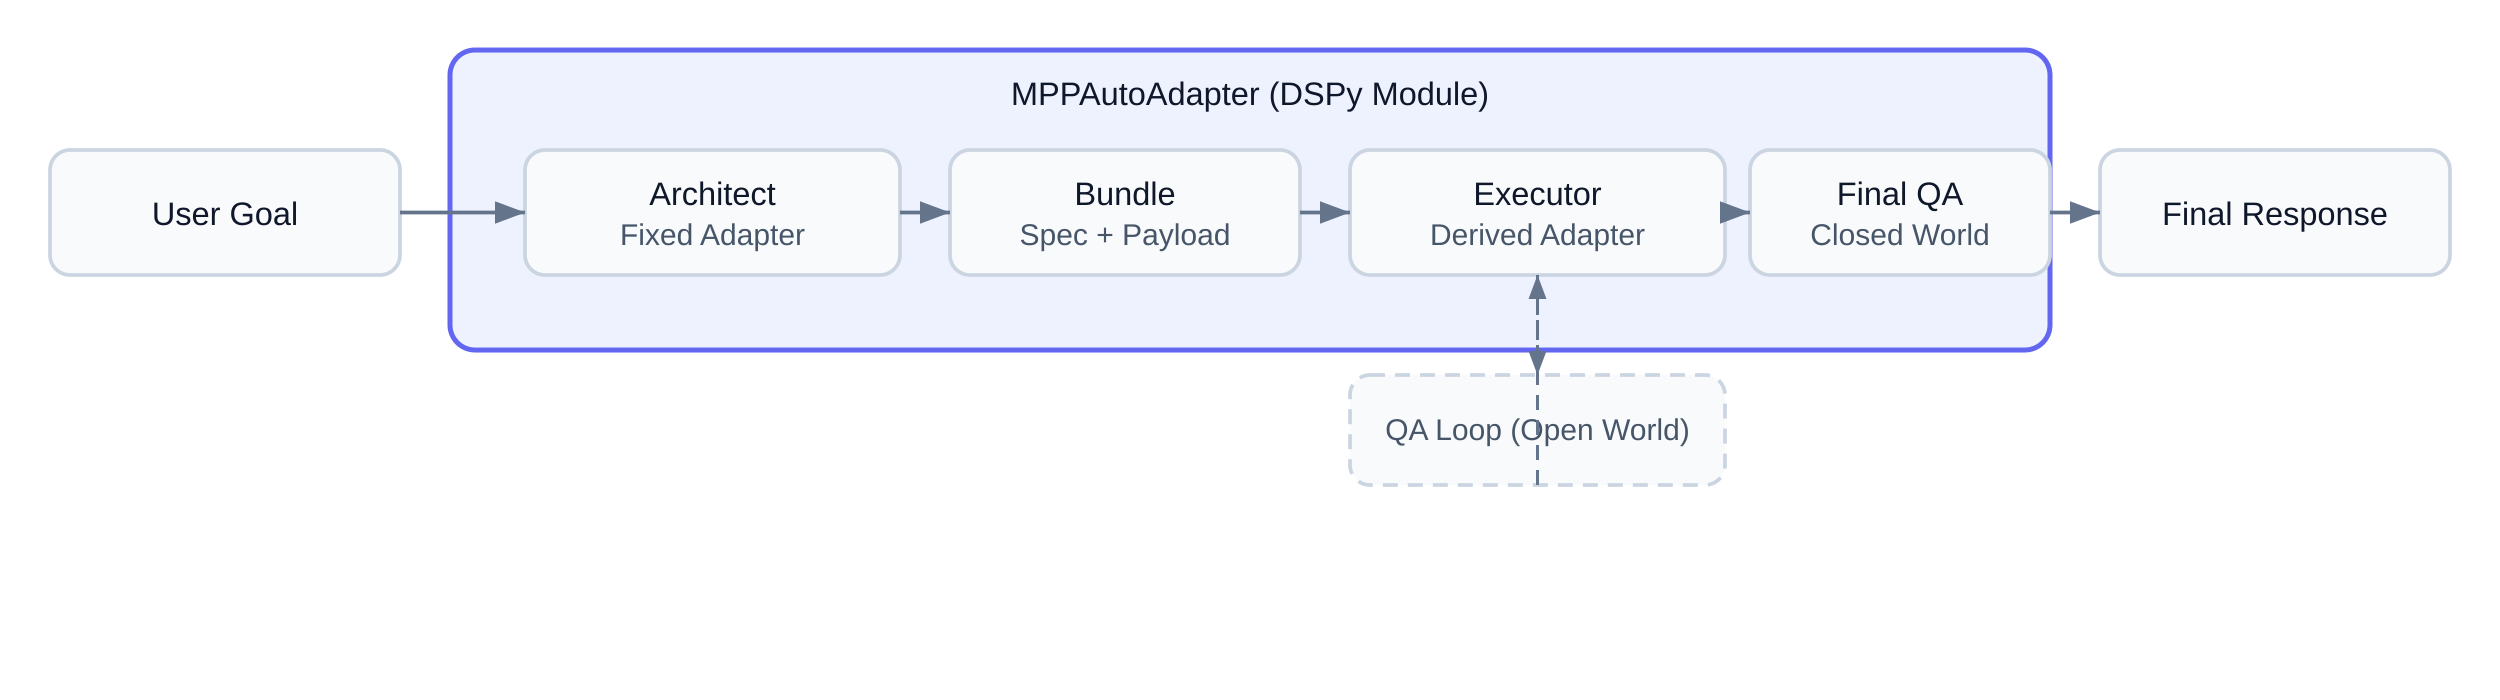
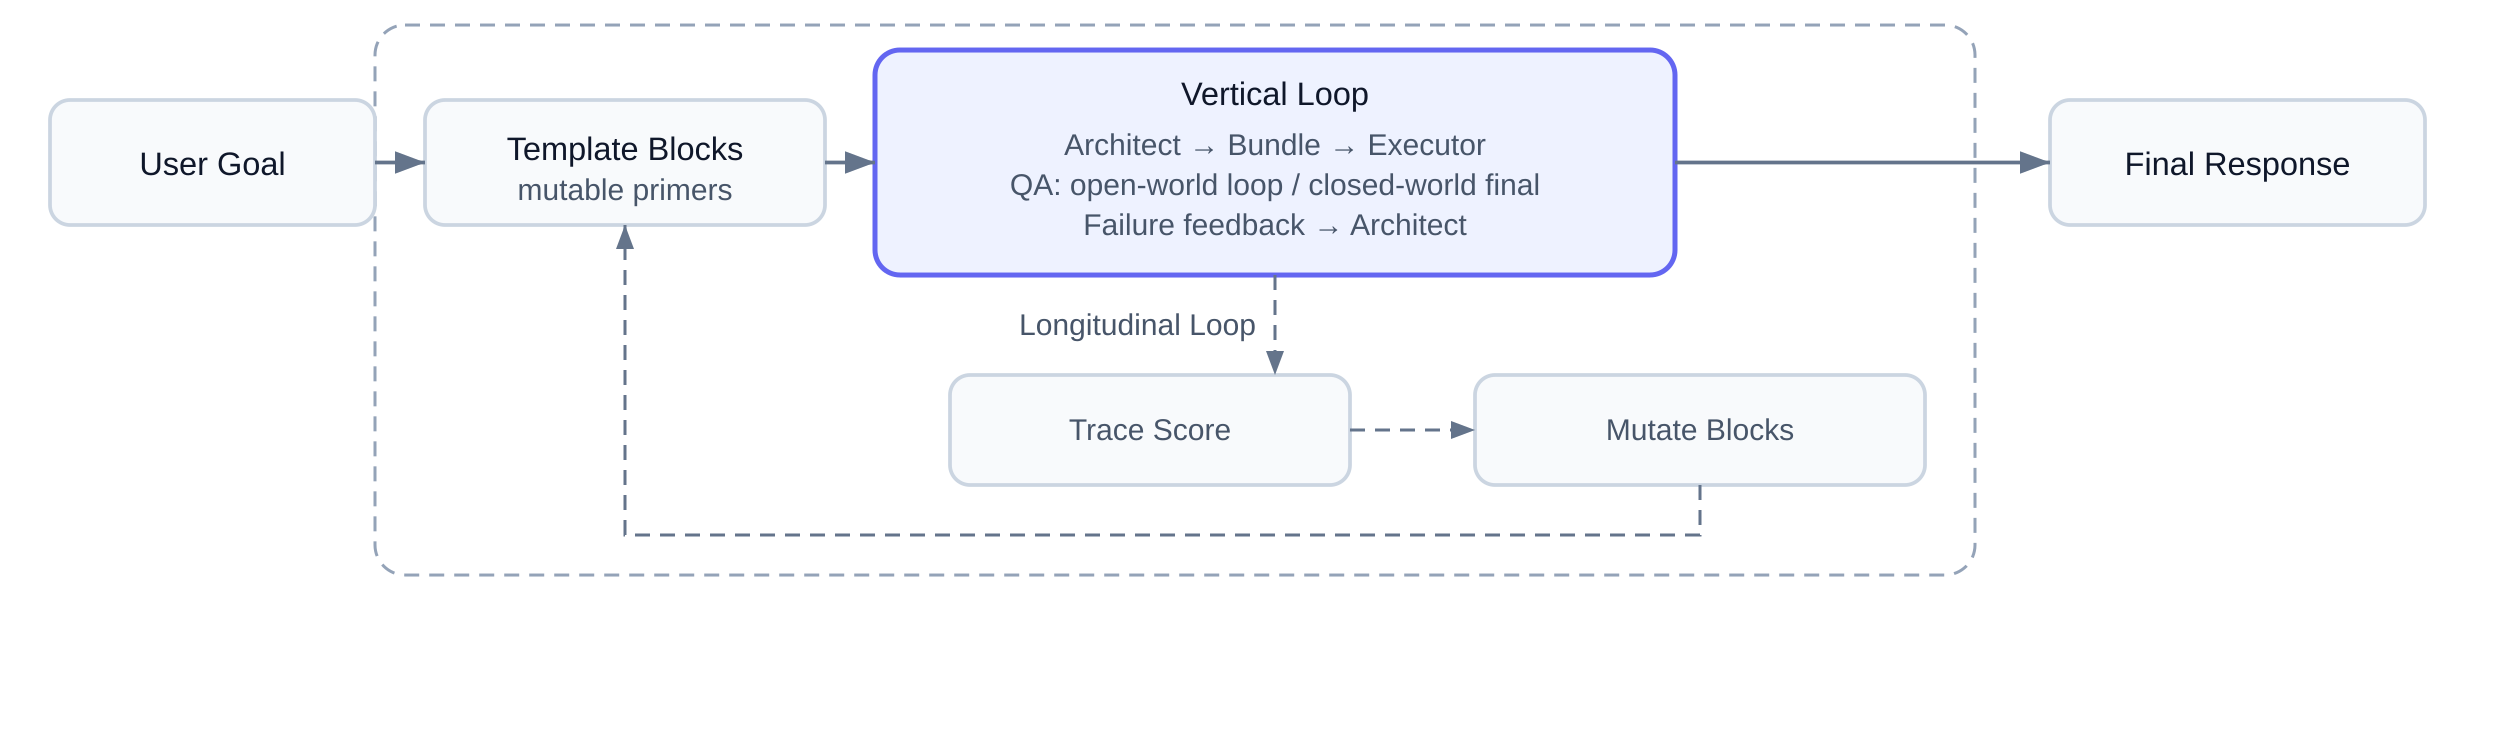
- <svg xmlns="http://www.w3.org/2000/svg" width="1000" height="280" viewBox="0 0 1000 280">
+ <svg xmlns="http://www.w3.org/2000/svg" width="1000" height="300" viewBox="0 0 1000 300">
  <defs>
    <style>
      .box { fill: #f8fafc; stroke: #cbd5e1; stroke-width: 1.5; }
      .box-strong { fill: #eef2ff; stroke: #6366f1; stroke-width: 2; }
+       .outline { fill: none; stroke: #94a3b8; stroke-width: 1.2; stroke-dasharray: 6 4; }
      .label { font: 13px Arial, sans-serif; fill: #0f172a; }
      .label-soft { font: 12px Arial, sans-serif; fill: #475569; }
      .dashed { stroke-dasharray: 6 4; }
    </style>
    <marker id="arrow" markerWidth="10" markerHeight="10" refX="8" refY="3" orient="auto">
      <path d="M0,0 L8,3 L0,6 Z" fill="#64748b" />
    </marker>
  </defs>
-   <rect x="180" y="20" width="640" height="120" rx="10" class="box-strong" />
-   <text x="500" y="42" class="label" text-anchor="middle">MPPAutoAdapter (DSPy Module)</text>
-   <rect x="20" y="60" width="140" height="50" rx="8" class="box" />
-   <text x="90" y="90" class="label" text-anchor="middle">User Goal</text>
-   <rect x="210" y="60" width="150" height="50" rx="8" class="box" />
-   <text x="285" y="82" class="label" text-anchor="middle">Architect</text>
-   <text x="285" y="98" class="label-soft" text-anchor="middle">Fixed Adapter</text>
-   <rect x="380" y="60" width="140" height="50" rx="8" class="box" />
-   <text x="450" y="82" class="label" text-anchor="middle">Bundle</text>
-   <text x="450" y="98" class="label-soft" text-anchor="middle">Spec + Payload</text>
-   <rect x="540" y="60" width="150" height="50" rx="8" class="box" />
-   <text x="615" y="82" class="label" text-anchor="middle">Executor</text>
-   <text x="615" y="98" class="label-soft" text-anchor="middle">Derived Adapter</text>
-   <rect x="700" y="60" width="120" height="50" rx="8" class="box" />
-   <text x="760" y="82" class="label" text-anchor="middle">Final QA</text>
-   <text x="760" y="98" class="label-soft" text-anchor="middle">Closed World</text>
-   <rect x="840" y="60" width="140" height="50" rx="8" class="box" />
-   <text x="910" y="90" class="label" text-anchor="middle">Final Response</text>
-   <line x1="160" y1="85" x2="210" y2="85" stroke="#64748b" stroke-width="1.5" marker-end="url(#arrow)" />
-   <line x1="360" y1="85" x2="380" y2="85" stroke="#64748b" stroke-width="1.5" marker-end="url(#arrow)" />
-   <line x1="520" y1="85" x2="540" y2="85" stroke="#64748b" stroke-width="1.5" marker-end="url(#arrow)" />
-   <line x1="690" y1="85" x2="700" y2="85" stroke="#64748b" stroke-width="1.5" marker-end="url(#arrow)" />
-   <line x1="820" y1="85" x2="840" y2="85" stroke="#64748b" stroke-width="1.5" marker-end="url(#arrow)" />
-   <rect x="540" y="150" width="150" height="44" rx="8" class="box dashed" />
-   <text x="615" y="176" class="label-soft" text-anchor="middle">QA Loop (Open World)</text>
-   <line x1="615" y1="110" x2="615" y2="150" stroke="#64748b" stroke-width="1.2" class="dashed" marker-end="url(#arrow)" />
-   <line x1="615" y1="194" x2="615" y2="110" stroke="#64748b" stroke-width="1.2" class="dashed" marker-end="url(#arrow)" />
+   <rect x="150" y="10" width="640" height="220" rx="12" class="outline" />
+   <rect x="20" y="40" width="130" height="50" rx="8" class="box" />
+   <text x="85" y="70" class="label" text-anchor="middle">User Goal</text>
+   <rect x="170" y="40" width="160" height="50" rx="8" class="box" />
+   <text x="250" y="64" class="label" text-anchor="middle">Template Blocks</text>
+   <text x="250" y="80" class="label-soft" text-anchor="middle">mutable primers</text>
+   <rect x="350" y="20" width="320" height="90" rx="10" class="box-strong" />
+   <text x="510" y="42" class="label" text-anchor="middle">Vertical Loop</text>
+   <text x="510" y="62" class="label-soft" text-anchor="middle">Architect → Bundle → Executor</text>
+   <text x="510" y="78" class="label-soft" text-anchor="middle">QA: open-world loop / closed-world final</text>
+   <text x="510" y="94" class="label-soft" text-anchor="middle">Failure feedback → Architect</text>
+   <rect x="820" y="40" width="150" height="50" rx="8" class="box" />
+   <text x="895" y="70" class="label" text-anchor="middle">Final Response</text>
+   <rect x="380" y="150" width="160" height="44" rx="8" class="box" />
+   <text x="460" y="176" class="label-soft" text-anchor="middle">Trace Score</text>
+   <rect x="590" y="150" width="180" height="44" rx="8" class="box" />
+   <text x="680" y="176" class="label-soft" text-anchor="middle">Mutate Blocks</text>
+   <text x="455" y="134" class="label-soft" text-anchor="middle">Longitudinal Loop</text>
+   <line x1="150" y1="65" x2="170" y2="65" stroke="#64748b" stroke-width="1.5" marker-end="url(#arrow)" />
+   <line x1="330" y1="65" x2="350" y2="65" stroke="#64748b" stroke-width="1.5" marker-end="url(#arrow)" />
+   <line x1="670" y1="65" x2="820" y2="65" stroke="#64748b" stroke-width="1.5" marker-end="url(#arrow)" />
+   <line x1="510" y1="110" x2="510" y2="150" stroke="#64748b" stroke-width="1.2" class="dashed" marker-end="url(#arrow)" />
+   <line x1="540" y1="172" x2="590" y2="172" stroke="#64748b" stroke-width="1.2" class="dashed" marker-end="url(#arrow)" />
+   <path d="M680 194 L680 214 L250 214 L250 90" stroke="#64748b" stroke-width="1.2" class="dashed" fill="none" marker-end="url(#arrow)" />
</svg>
